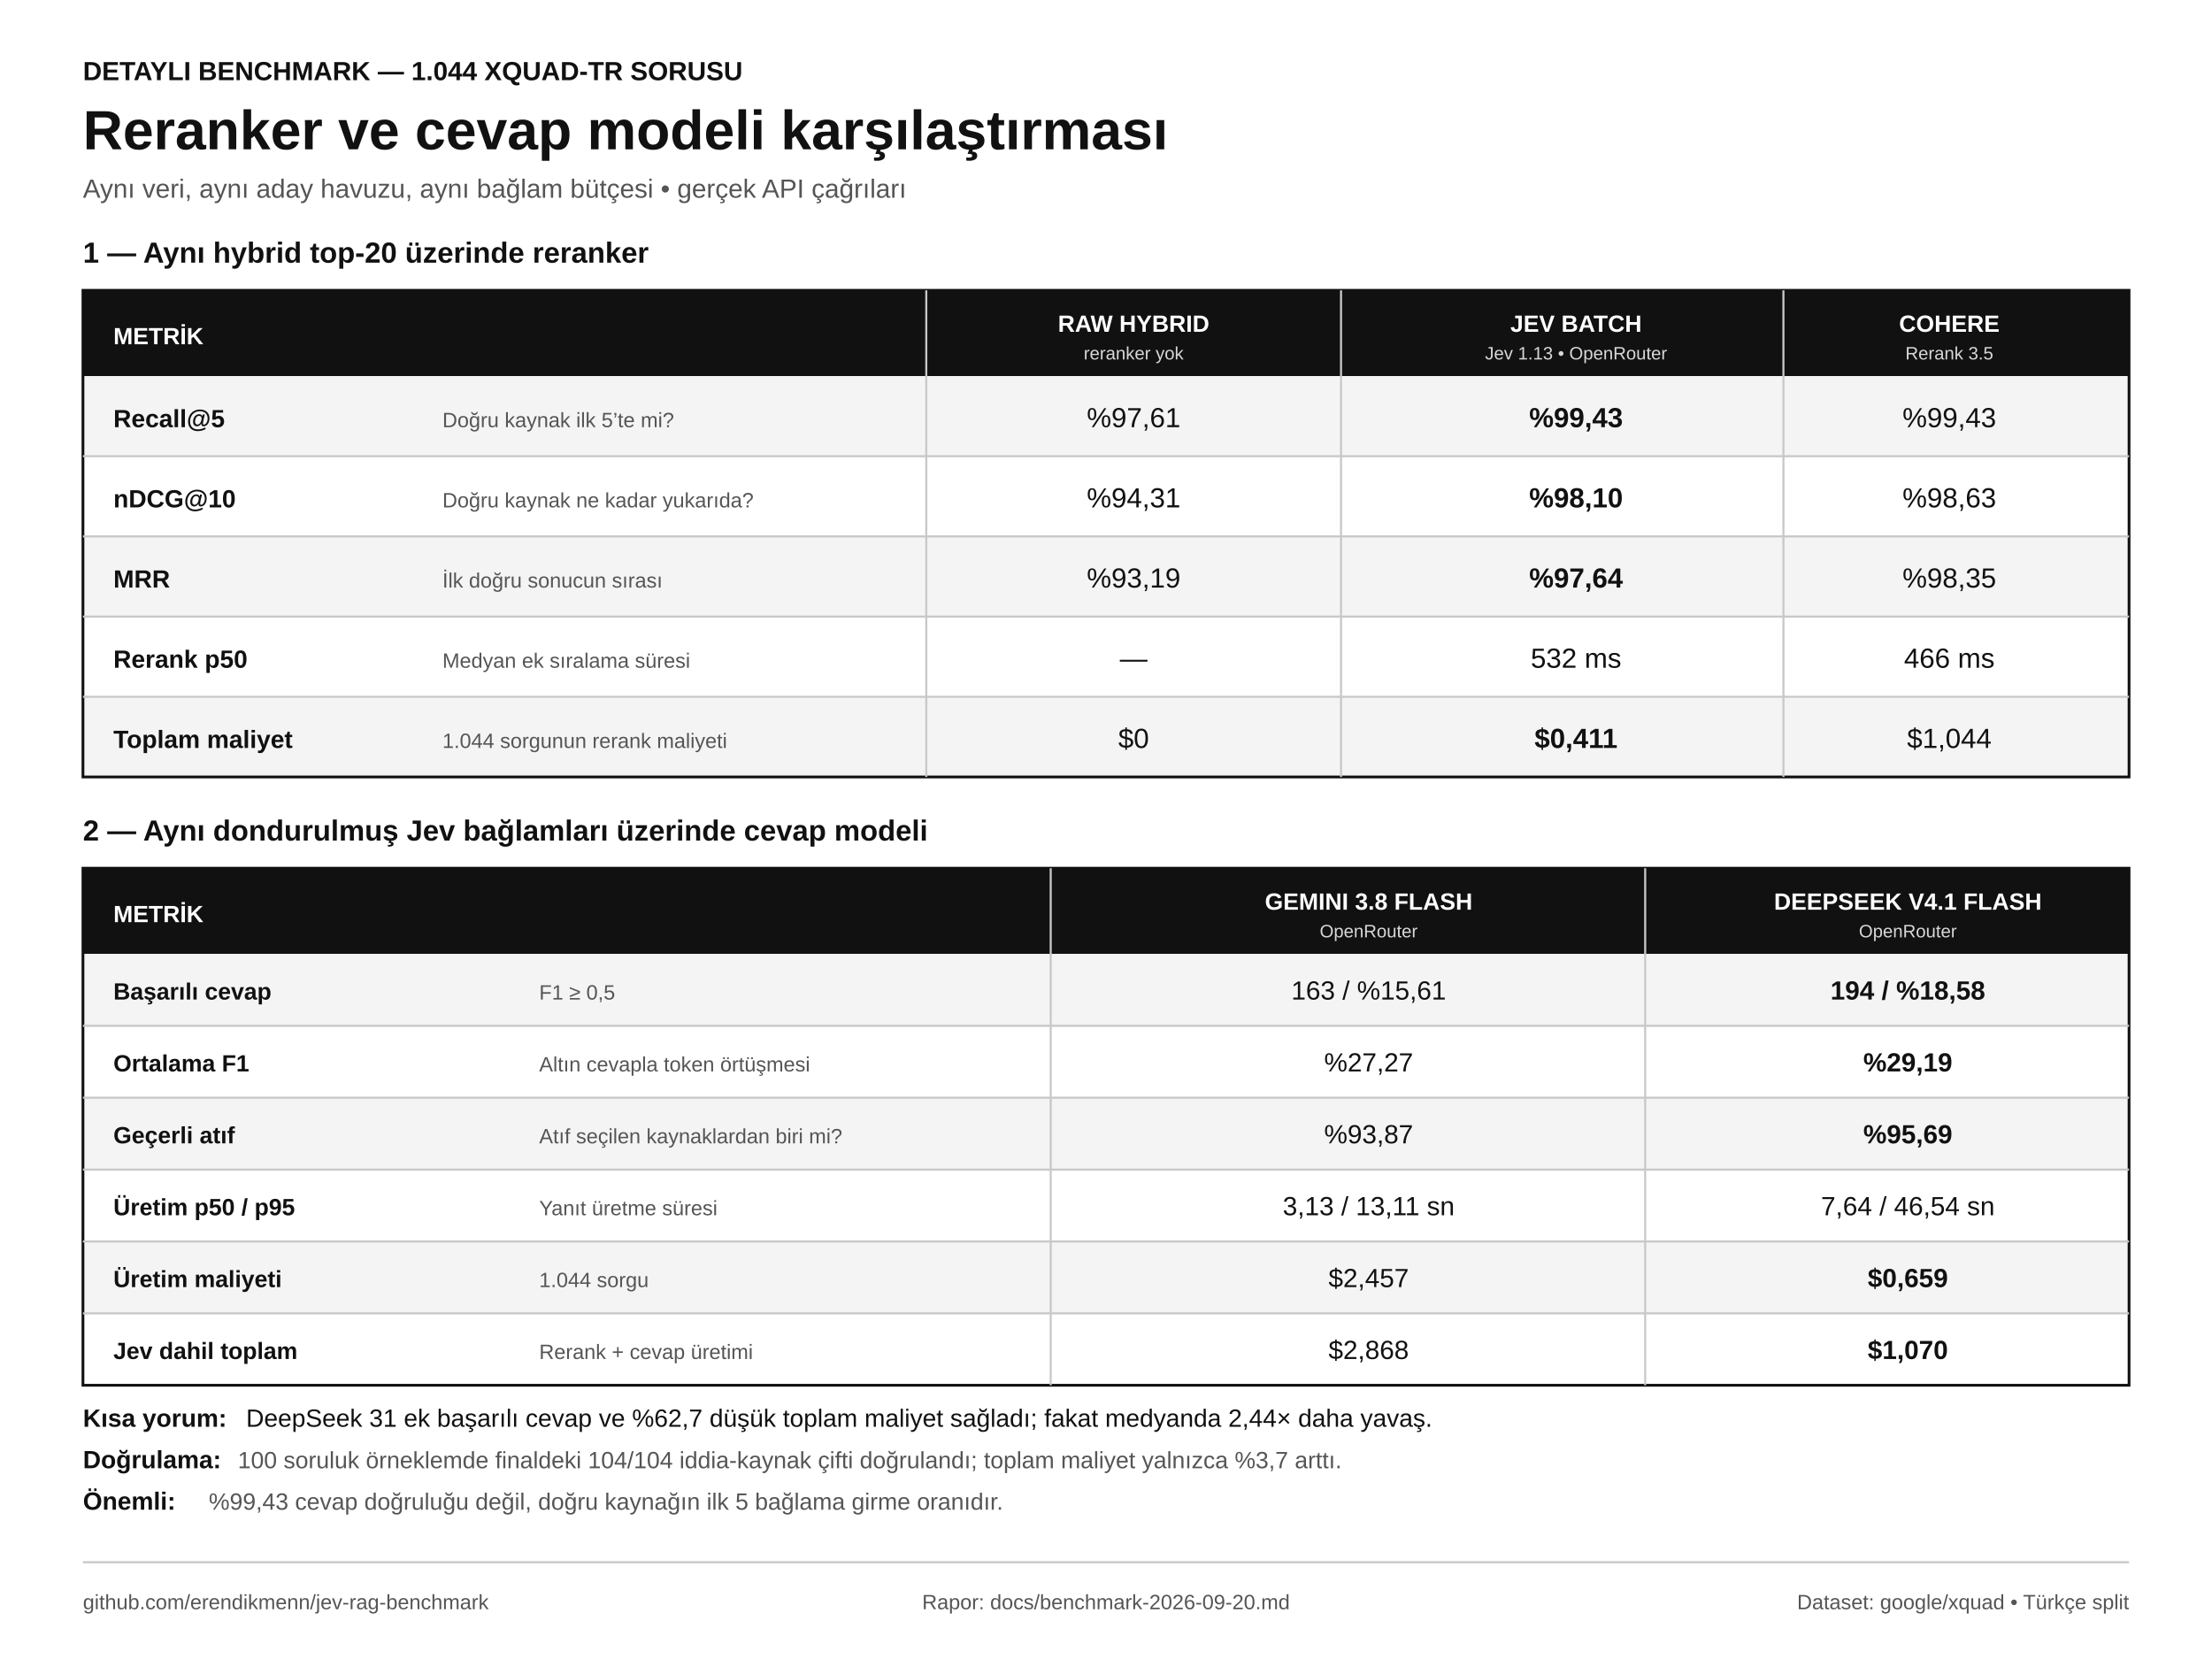
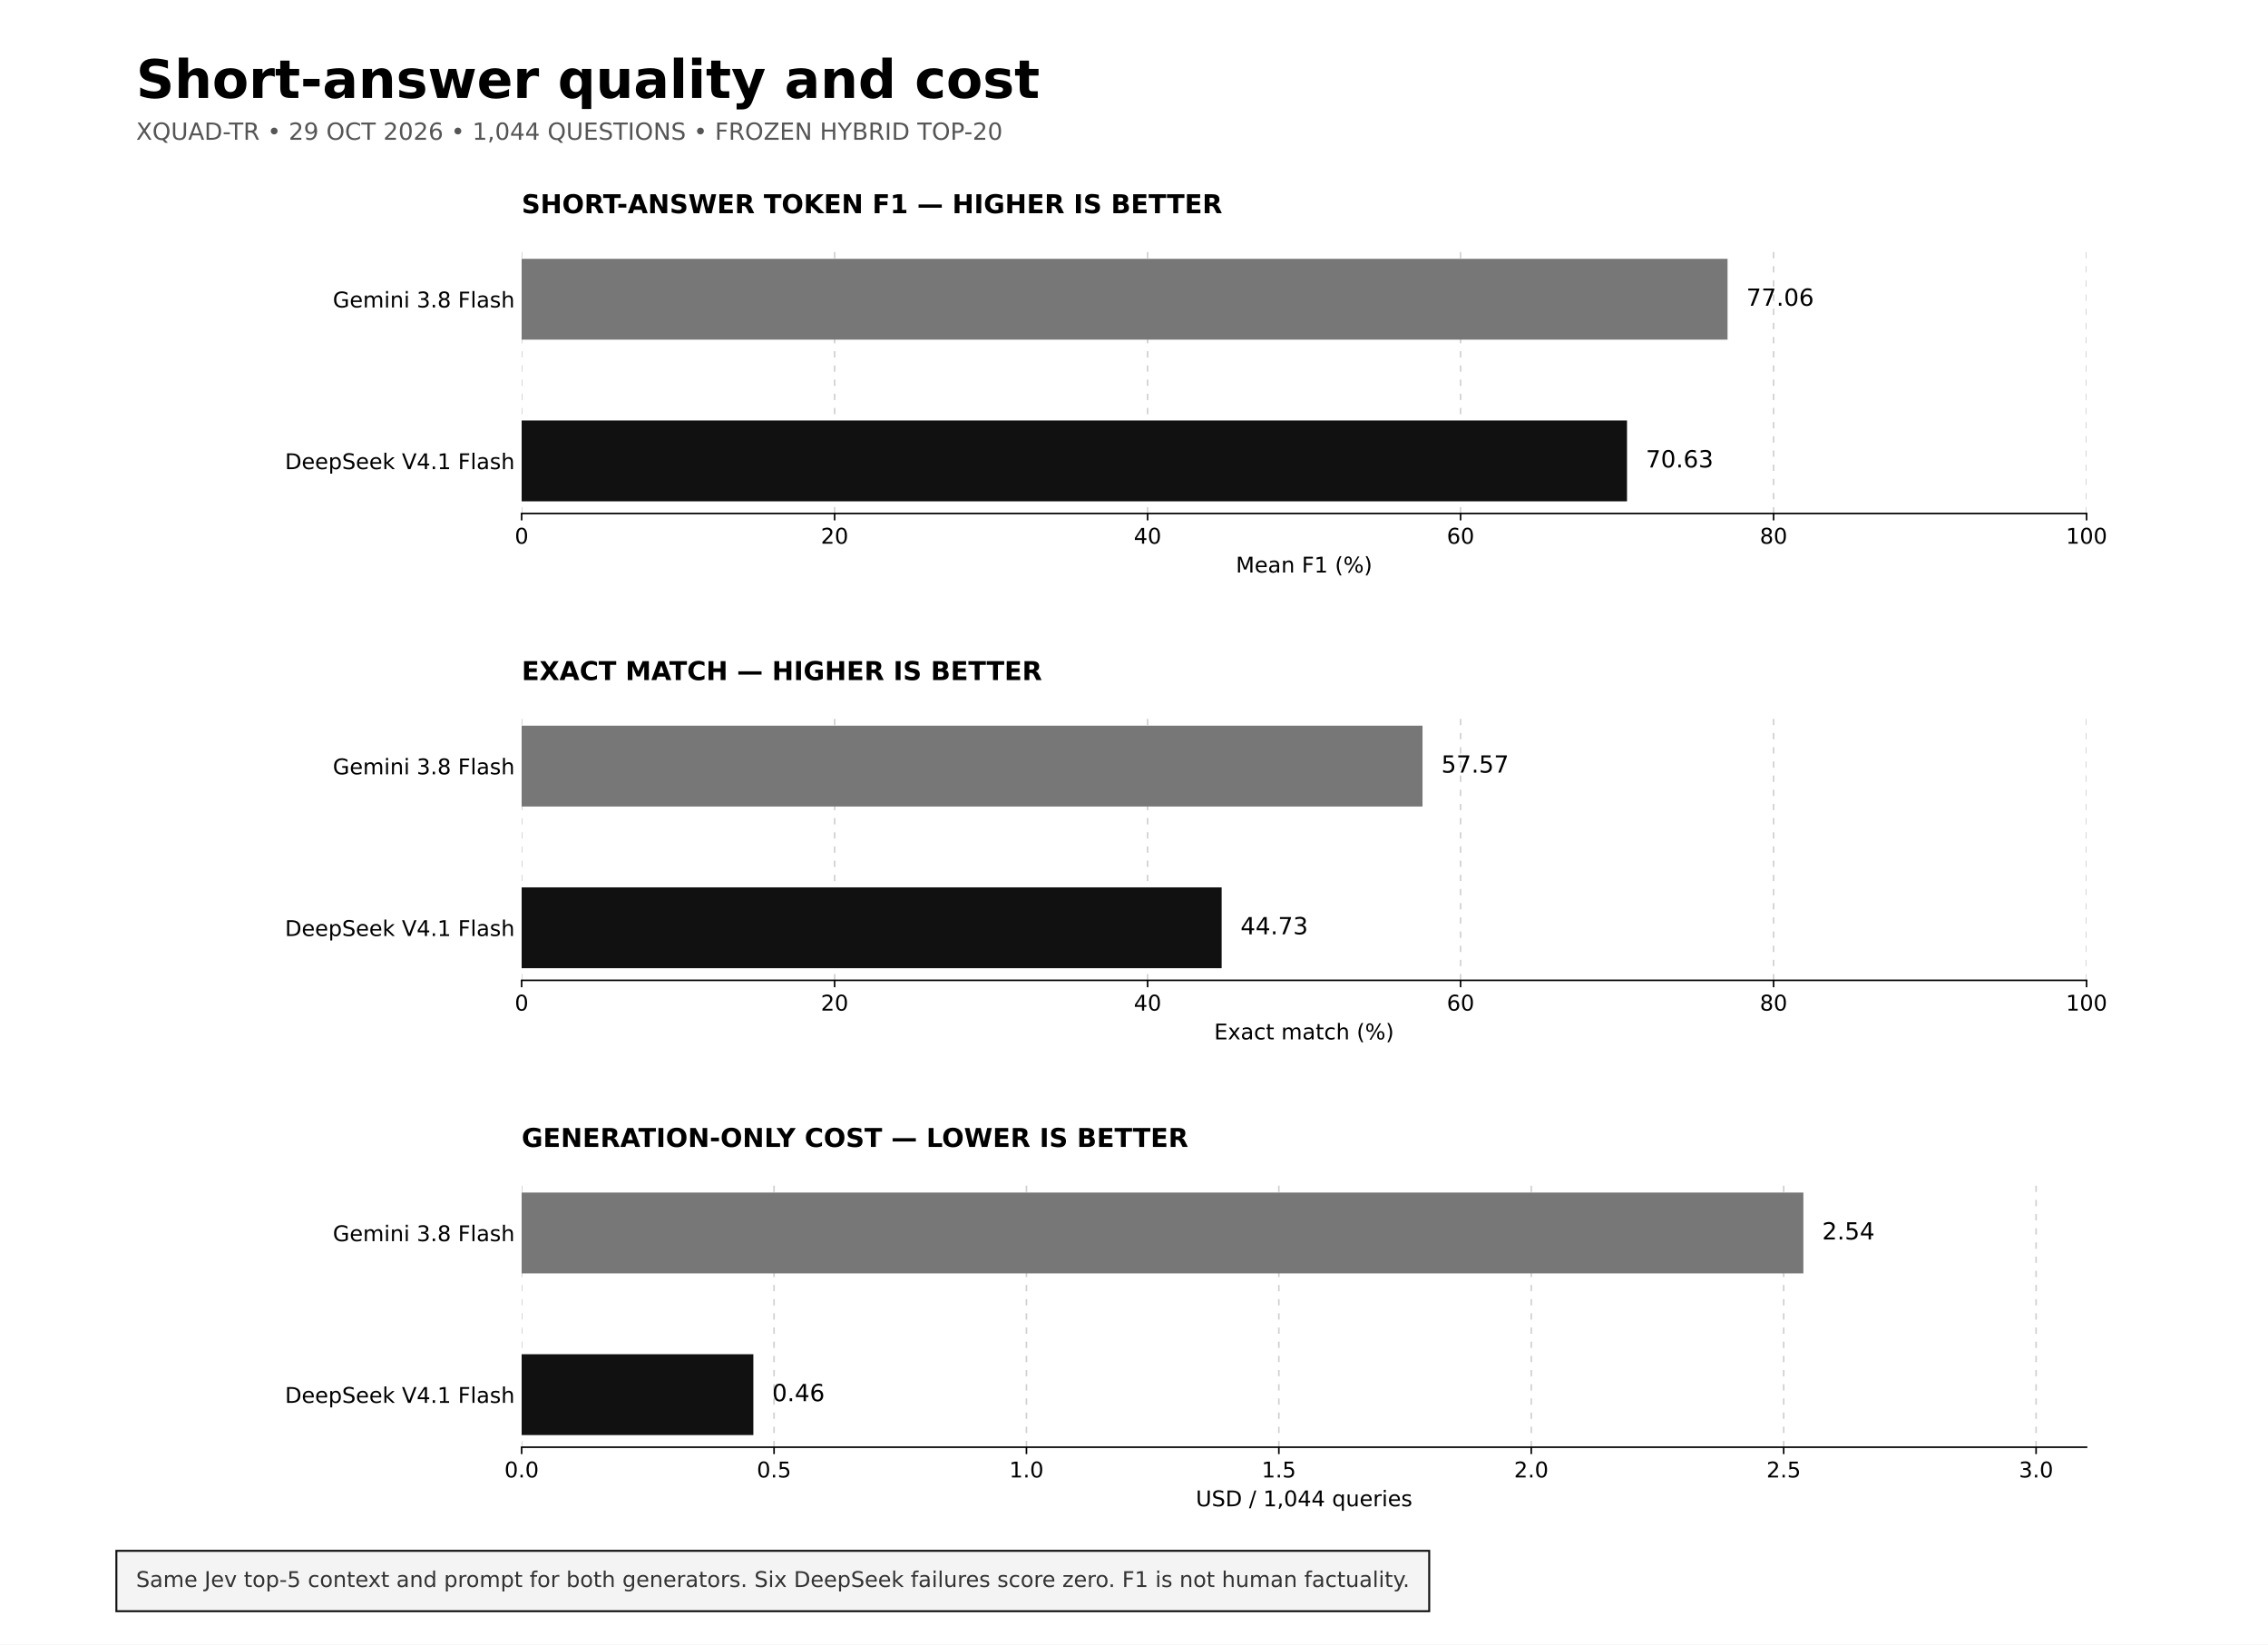
- <svg xmlns="http://www.w3.org/2000/svg" width="1600" height="1200" viewBox="0 0 1600 1200">
-   <style>
-     .t { font-family: Arial, Helvetica, sans-serif; fill: #111; }
-     .muted { fill: #555; }
-     .line { stroke: #c8c8c8; stroke-width: 1.5; }
-     .alt { fill: #f4f4f4; }
-   </style>
-   <rect width="1600" height="1200" fill="#fff" />
-   <g class="t">
-     <text x="60" y="58" font-size="19" font-weight="700">DETAYLI BENCHMARK — 1.044 XQUAD-TR SORUSU</text>
-     <text x="60" y="108" font-size="40" font-weight="700">Reranker ve cevap modeli karşılaştırması</text>
-     <text x="60" y="143" class="muted" font-size="19">Aynı veri, aynı aday havuzu, aynı bağlam bütçesi • gerçek API çağrıları</text>
-     <text x="60" y="190" font-size="21" font-weight="700">1 — Aynı hybrid top-20 üzerinde reranker</text>
-     <g transform="translate(60,210)">
-       <rect width="1480" height="62" fill="#111" />
-       <text x="22" y="39" fill="#fff" font-size="17" font-weight="700">METRİK</text>
-       <text x="760" y="30" fill="#fff" text-anchor="middle" font-size="17" font-weight="700">RAW HYBRID</text>
-       <text x="760" y="50" fill="#d8d8d8" text-anchor="middle" font-size="13">reranker yok</text>
-       <text x="1080" y="30" fill="#fff" text-anchor="middle" font-size="17" font-weight="700">JEV BATCH</text>
-       <text x="1080" y="50" fill="#d8d8d8" text-anchor="middle" font-size="13">Jev 1.13 • OpenRouter</text>
-       <text x="1350" y="30" fill="#fff" text-anchor="middle" font-size="17" font-weight="700">COHERE</text>
-       <text x="1350" y="50" fill="#d8d8d8" text-anchor="middle" font-size="13">Rerank 3.5</text>
-       <rect y="62" width="1480" height="58" class="alt" />
-       <text x="22" y="99" font-size="18" font-weight="700">Recall@5</text>
-       <text x="260" y="99" class="muted" font-size="15">Doğru kaynak ilk 5’te mi?</text>
-       <text x="760" y="99" text-anchor="middle" font-size="20">%97,61</text>
-       <text x="1080" y="99" text-anchor="middle" font-size="20" font-weight="700">%99,43</text>
-       <text x="1350" y="99" text-anchor="middle" font-size="20">%99,43</text>
-       <rect y="120" width="1480" height="58" fill="#fff" />
-       <text x="22" y="157" font-size="18" font-weight="700">nDCG@10</text>
-       <text x="260" y="157" class="muted" font-size="15">Doğru kaynak ne kadar yukarıda?</text>
-       <text x="760" y="157" text-anchor="middle" font-size="20">%94,31</text>
-       <text x="1080" y="157" text-anchor="middle" font-size="20" font-weight="700">%98,10</text>
-       <text x="1350" y="157" text-anchor="middle" font-size="20">%98,63</text>
-       <rect y="178" width="1480" height="58" class="alt" />
-       <text x="22" y="215" font-size="18" font-weight="700">MRR</text>
-       <text x="260" y="215" class="muted" font-size="15">İlk doğru sonucun sırası</text>
-       <text x="760" y="215" text-anchor="middle" font-size="20">%93,19</text>
-       <text x="1080" y="215" text-anchor="middle" font-size="20" font-weight="700">%97,64</text>
-       <text x="1350" y="215" text-anchor="middle" font-size="20">%98,35</text>
-       <rect y="236" width="1480" height="58" fill="#fff" />
-       <text x="22" y="273" font-size="18" font-weight="700">Rerank p50</text>
-       <text x="260" y="273" class="muted" font-size="15">Medyan ek sıralama süresi</text>
-       <text x="760" y="273" text-anchor="middle" font-size="20">—</text>
-       <text x="1080" y="273" text-anchor="middle" font-size="20">532 ms</text>
-       <text x="1350" y="273" text-anchor="middle" font-size="20">466 ms</text>
-       <rect y="294" width="1480" height="58" class="alt" />
-       <text x="22" y="331" font-size="18" font-weight="700">Toplam maliyet</text>
-       <text x="260" y="331" class="muted" font-size="15">1.044 sorgunun rerank maliyeti</text>
-       <text x="760" y="331" text-anchor="middle" font-size="20">$0</text>
-       <text x="1080" y="331" text-anchor="middle" font-size="20" font-weight="700">$0,411</text>
-       <text x="1350" y="331" text-anchor="middle" font-size="20">$1,044</text>
-       <rect width="1480" height="352" fill="none" stroke="#111" stroke-width="2" />
-       <line x1="610" y1="0" x2="610" y2="352" class="line" />
-       <line x1="910" y1="0" x2="910" y2="352" class="line" />
-       <line x1="1230" y1="0" x2="1230" y2="352" class="line" />
-       <line x1="0" y1="120" x2="1480" y2="120" class="line" />
-       <line x1="0" y1="178" x2="1480" y2="178" class="line" />
-       <line x1="0" y1="236" x2="1480" y2="236" class="line" />
-       <line x1="0" y1="294" x2="1480" y2="294" class="line" />
-     </g>
-     <text x="60" y="608" font-size="21" font-weight="700">2 — Aynı dondurulmuş Jev bağlamları üzerinde cevap modeli</text>
-     <g transform="translate(60,628)">
-       <rect width="1480" height="62" fill="#111" />
-       <text x="22" y="39" fill="#fff" font-size="17" font-weight="700">METRİK</text>
-       <text x="930" y="30" fill="#fff" text-anchor="middle" font-size="17" font-weight="700">GEMINI 3.8 FLASH</text>
-       <text x="930" y="50" fill="#d8d8d8" text-anchor="middle" font-size="13">OpenRouter</text>
-       <text x="1320" y="30" fill="#fff" text-anchor="middle" font-size="17" font-weight="700">DEEPSEEK V4.1 FLASH</text>
-       <text x="1320" y="50" fill="#d8d8d8" text-anchor="middle" font-size="13">OpenRouter</text>
-       <rect y="62" width="1480" height="52" class="alt" />
-       <text x="22" y="95" font-size="17" font-weight="700">Başarılı cevap</text>
-       <text x="330" y="95" class="muted" font-size="15">F1 ≥ 0,5</text>
-       <text x="930" y="95" text-anchor="middle" font-size="19">163 / %15,61</text>
-       <text x="1320" y="95" text-anchor="middle" font-size="19" font-weight="700">194 / %18,58</text>
-       <rect y="114" width="1480" height="52" fill="#fff" />
-       <text x="22" y="147" font-size="17" font-weight="700">Ortalama F1</text>
-       <text x="330" y="147" class="muted" font-size="15">Altın cevapla token örtüşmesi</text>
-       <text x="930" y="147" text-anchor="middle" font-size="19">%27,27</text>
-       <text x="1320" y="147" text-anchor="middle" font-size="19" font-weight="700">%29,19</text>
-       <rect y="166" width="1480" height="52" class="alt" />
-       <text x="22" y="199" font-size="17" font-weight="700">Geçerli atıf</text>
-       <text x="330" y="199" class="muted" font-size="15">Atıf seçilen kaynaklardan biri mi?</text>
-       <text x="930" y="199" text-anchor="middle" font-size="19">%93,87</text>
-       <text x="1320" y="199" text-anchor="middle" font-size="19" font-weight="700">%95,69</text>
-       <rect y="218" width="1480" height="52" fill="#fff" />
-       <text x="22" y="251" font-size="17" font-weight="700">Üretim p50 / p95</text>
-       <text x="330" y="251" class="muted" font-size="15">Yanıt üretme süresi</text>
-       <text x="930" y="251" text-anchor="middle" font-size="19">3,13 / 13,11 sn</text>
-       <text x="1320" y="251" text-anchor="middle" font-size="19">7,64 / 46,54 sn</text>
-       <rect y="270" width="1480" height="52" class="alt" />
-       <text x="22" y="303" font-size="17" font-weight="700">Üretim maliyeti</text>
-       <text x="330" y="303" class="muted" font-size="15">1.044 sorgu</text>
-       <text x="930" y="303" text-anchor="middle" font-size="19">$2,457</text>
-       <text x="1320" y="303" text-anchor="middle" font-size="19" font-weight="700">$0,659</text>
-       <rect y="322" width="1480" height="52" fill="#fff" />
-       <text x="22" y="355" font-size="17" font-weight="700">Jev dahil toplam</text>
-       <text x="330" y="355" class="muted" font-size="15">Rerank + cevap üretimi</text>
-       <text x="930" y="355" text-anchor="middle" font-size="19">$2,868</text>
-       <text x="1320" y="355" text-anchor="middle" font-size="19" font-weight="700">$1,070</text>
-       <rect width="1480" height="374" fill="none" stroke="#111" stroke-width="2" />
-       <line x1="700" y1="0" x2="700" y2="374" class="line" />
-       <line x1="1130" y1="0" x2="1130" y2="374" class="line" />
-       <line x1="0" y1="114" x2="1480" y2="114" class="line" />
-       <line x1="0" y1="166" x2="1480" y2="166" class="line" />
-       <line x1="0" y1="218" x2="1480" y2="218" class="line" />
-       <line x1="0" y1="270" x2="1480" y2="270" class="line" />
-       <line x1="0" y1="322" x2="1480" y2="322" class="line" />
-     </g>
-     <g transform="translate(60,1032)">
-       <text x="0" y="0" font-size="18" font-weight="700">Kısa yorum:</text>
-       <text x="118" y="0" font-size="18">DeepSeek 31 ek başarılı cevap ve %62,7 düşük toplam maliyet sağladı; fakat medyanda 2,44× daha yavaş.</text>
-       <text x="0" y="30" font-size="18" font-weight="700">Doğrulama:</text>
-       <text x="112" y="30" class="muted" font-size="17">100 soruluk örneklemde finaldeki 104/104 iddia-kaynak çifti doğrulandı; toplam maliyet yalnızca %3,7 arttı.</text>
-       <text x="0" y="60" font-size="18" font-weight="700">Önemli:</text>
-       <text x="91" y="60" class="muted" font-size="17">%99,43 cevap doğruluğu değil, doğru kaynağın ilk 5 bağlama girme oranıdır.</text>
-     </g>
-     <line x1="60" y1="1130" x2="1540" y2="1130" class="line" />
-     <text x="60" y="1164" class="muted" font-size="15">github.com/erendikmenn/jev-rag-benchmark</text>
-     <text x="800" y="1164" text-anchor="middle" class="muted" font-size="15">Rapor: docs/benchmark-2026-09-20.md</text>
-     <text x="1540" y="1164" text-anchor="end" class="muted" font-size="15">Dataset: google/xquad • Türkçe split</text>
+ <svg xmlns="http://www.w3.org/2000/svg" xmlns:xlink="http://www.w3.org/1999/xlink" width="1152pt" height="835.2pt" viewBox="0 0 1152 835.2" version="1.1">
+   <defs>
+     <style type="text/css">*{stroke-linejoin: round; stroke-linecap: butt}</style>
+   </defs>
+   <g id="figure_1">
+     <g id="patch_1">
+       <path d="M 0 835.2 L 1152 835.2 L 1152 0 L 0 0 z " style="fill: #ffffff" />
+     </g>
+     <g id="axes_1">
+       <g id="patch_2">
+         <path d="M 264.96 260.768 L 1059.84 260.768 L 1059.84 125.28 L 264.96 125.28 z " style="fill: #ffffff" />
+       </g>
+       <g id="matplotlib.axis_1">
+         <g id="xtick_1">
+           <g id="line2d_1">
+             <path d="M 264.96 260.768 L 264.96 125.28 " clip-path="url(#p45918f4091)" style="fill: none; stroke-dasharray: 3.2,4; stroke-dashoffset: 0; stroke: #d0d0d0; stroke-width: 0.8" />
+           </g>
+           <g id="line2d_2">
+             <defs>
+               <path id="m28c843591a" d="M 0 0 L 0 3.5 " style="stroke: #000000; stroke-width: 0.8" />
+             </defs>
+             <g>
+               <use xlink:href="#m28c843591a" x="264.96" y="260.768" style="stroke: #000000; stroke-width: 0.8" />
+             </g>
+           </g>
+           <g id="text_1">
+             <text style="font-size: 11px; font-family: 'DejaVu Sans'; text-anchor: middle" x="264.96" y="276.126" transform="rotate(-0 264.96 276.1263)">0</text>
+           </g>
+         </g>
+         <g id="xtick_2">
+           <g id="line2d_3">
+             <path d="M 423.936 260.768 L 423.936 125.28 " clip-path="url(#p45918f4091)" style="fill: none; stroke-dasharray: 3.2,4; stroke-dashoffset: 0; stroke: #d0d0d0; stroke-width: 0.8" />
+           </g>
+           <g id="line2d_4">
+             <g>
+               <use xlink:href="#m28c843591a" x="423.936" y="260.768" style="stroke: #000000; stroke-width: 0.8" />
+             </g>
+           </g>
+           <g id="text_2">
+             <text style="font-size: 11px; font-family: 'DejaVu Sans'; text-anchor: middle" x="423.936" y="276.126" transform="rotate(-0 423.936 276.1263)">20</text>
+           </g>
+         </g>
+         <g id="xtick_3">
+           <g id="line2d_5">
+             <path d="M 582.912 260.768 L 582.912 125.28 " clip-path="url(#p45918f4091)" style="fill: none; stroke-dasharray: 3.2,4; stroke-dashoffset: 0; stroke: #d0d0d0; stroke-width: 0.8" />
+           </g>
+           <g id="line2d_6">
+             <g>
+               <use xlink:href="#m28c843591a" x="582.912" y="260.768" style="stroke: #000000; stroke-width: 0.8" />
+             </g>
+           </g>
+           <g id="text_3">
+             <text style="font-size: 11px; font-family: 'DejaVu Sans'; text-anchor: middle" x="582.912" y="276.126" transform="rotate(-0 582.912 276.1263)">40</text>
+           </g>
+         </g>
+         <g id="xtick_4">
+           <g id="line2d_7">
+             <path d="M 741.888 260.768 L 741.888 125.28 " clip-path="url(#p45918f4091)" style="fill: none; stroke-dasharray: 3.2,4; stroke-dashoffset: 0; stroke: #d0d0d0; stroke-width: 0.8" />
+           </g>
+           <g id="line2d_8">
+             <g>
+               <use xlink:href="#m28c843591a" x="741.888" y="260.768" style="stroke: #000000; stroke-width: 0.8" />
+             </g>
+           </g>
+           <g id="text_4">
+             <text style="font-size: 11px; font-family: 'DejaVu Sans'; text-anchor: middle" x="741.888" y="276.126" transform="rotate(-0 741.888 276.1263)">60</text>
+           </g>
+         </g>
+         <g id="xtick_5">
+           <g id="line2d_9">
+             <path d="M 900.864 260.768 L 900.864 125.28 " clip-path="url(#p45918f4091)" style="fill: none; stroke-dasharray: 3.2,4; stroke-dashoffset: 0; stroke: #d0d0d0; stroke-width: 0.8" />
+           </g>
+           <g id="line2d_10">
+             <g>
+               <use xlink:href="#m28c843591a" x="900.864" y="260.768" style="stroke: #000000; stroke-width: 0.8" />
+             </g>
+           </g>
+           <g id="text_5">
+             <text style="font-size: 11px; font-family: 'DejaVu Sans'; text-anchor: middle" x="900.864" y="276.126" transform="rotate(-0 900.864 276.1263)">80</text>
+           </g>
+         </g>
+         <g id="xtick_6">
+           <g id="line2d_11">
+             <path d="M 1059.84 260.768 L 1059.84 125.28 " clip-path="url(#p45918f4091)" style="fill: none; stroke-dasharray: 3.2,4; stroke-dashoffset: 0; stroke: #d0d0d0; stroke-width: 0.8" />
+           </g>
+           <g id="line2d_12">
+             <g>
+               <use xlink:href="#m28c843591a" x="1059.84" y="260.768" style="stroke: #000000; stroke-width: 0.8" />
+             </g>
+           </g>
+           <g id="text_6">
+             <text style="font-size: 11px; font-family: 'DejaVu Sans'; text-anchor: middle" x="1059.84" y="276.126" transform="rotate(-0 1059.84 276.1263)">100</text>
+           </g>
+         </g>
+         <g id="text_7">
+           <text style="font-size: 11px; font-family: 'DejaVu Sans'; text-anchor: middle" x="662.4" y="290.772" transform="rotate(-0 662.4 290.7722)">Mean F1 (%)</text>
+         </g>
+       </g>
+       <g id="matplotlib.axis_2">
+         <g id="ytick_1">
+           <g id="line2d_13" />
+           <g id="text_8">
+             <text style="font-size: 11px; font-family: 'DejaVu Sans'; text-anchor: end" x="261.46" y="156.146" transform="rotate(-0 261.46 156.1462)">Gemini 3.8 Flash</text>
+           </g>
+         </g>
+         <g id="ytick_2">
+           <g id="line2d_14" />
+           <g id="text_9">
+             <text style="font-size: 11px; font-family: 'DejaVu Sans'; text-anchor: end" x="261.46" y="238.26" transform="rotate(-0 261.46 238.2601)">DeepSeek V4.1 Flash</text>
+           </g>
+         </g>
+       </g>
+       <g id="patch_3">
+         <path d="M 264.96 131.439 L 877.481 131.439 L 877.481 172.496 L 264.96 172.496 z " clip-path="url(#p45918f4091)" style="fill: #777777" />
+       </g>
+       <g id="patch_4">
+         <path d="M 264.96 213.552 L 826.418 213.552 L 826.418 254.609 L 264.96 254.609 z " clip-path="url(#p45918f4091)" style="fill: #111111" />
+       </g>
+       <g id="patch_5">
+         <path d="M 264.96 260.768 L 1059.84 260.768 " style="fill: none; stroke: #000000; stroke-width: 0.8; stroke-linejoin: miter; stroke-linecap: square" />
+       </g>
+       <g id="text_10">
+         <text style="font-size: 12px; font-family: 'DejaVu Sans'; text-anchor: start" x="887.019" y="155.278" transform="rotate(-0 887.0191 155.2783)">77.06</text>
+       </g>
+       <g id="text_11">
+         <text style="font-size: 12px; font-family: 'DejaVu Sans'; text-anchor: start" x="835.957" y="237.392" transform="rotate(-0 835.9565 237.3922)">70.63</text>
+       </g>
+       <g id="text_12">
+         <text style="font-weight: 700; font-size: 13.2px; font-family: 'DejaVu Sans'; text-anchor: start" x="264.96" y="108.28" transform="rotate(-0 264.96 108.28)">SHORT-ANSWER TOKEN F1 — HIGHER IS BETTER</text>
+       </g>
+     </g>
+     <g id="axes_2">
+       <g id="patch_6">
+         <path d="M 264.96 497.872 L 1059.84 497.872 L 1059.84 362.384 L 264.96 362.384 z " style="fill: #ffffff" />
+       </g>
+       <g id="matplotlib.axis_3">
+         <g id="xtick_7">
+           <g id="line2d_15">
+             <path d="M 264.96 497.872 L 264.96 362.384 " clip-path="url(#p9678385b44)" style="fill: none; stroke-dasharray: 3.2,4; stroke-dashoffset: 0; stroke: #d0d0d0; stroke-width: 0.8" />
+           </g>
+           <g id="line2d_16">
+             <g>
+               <use xlink:href="#m28c843591a" x="264.96" y="497.872" style="stroke: #000000; stroke-width: 0.8" />
+             </g>
+           </g>
+           <g id="text_13">
+             <text style="font-size: 11px; font-family: 'DejaVu Sans'; text-anchor: middle" x="264.96" y="513.23" transform="rotate(-0 264.96 513.2303)">0</text>
+           </g>
+         </g>
+         <g id="xtick_8">
+           <g id="line2d_17">
+             <path d="M 423.936 497.872 L 423.936 362.384 " clip-path="url(#p9678385b44)" style="fill: none; stroke-dasharray: 3.2,4; stroke-dashoffset: 0; stroke: #d0d0d0; stroke-width: 0.8" />
+           </g>
+           <g id="line2d_18">
+             <g>
+               <use xlink:href="#m28c843591a" x="423.936" y="497.872" style="stroke: #000000; stroke-width: 0.8" />
+             </g>
+           </g>
+           <g id="text_14">
+             <text style="font-size: 11px; font-family: 'DejaVu Sans'; text-anchor: middle" x="423.936" y="513.23" transform="rotate(-0 423.936 513.2303)">20</text>
+           </g>
+         </g>
+         <g id="xtick_9">
+           <g id="line2d_19">
+             <path d="M 582.912 497.872 L 582.912 362.384 " clip-path="url(#p9678385b44)" style="fill: none; stroke-dasharray: 3.2,4; stroke-dashoffset: 0; stroke: #d0d0d0; stroke-width: 0.8" />
+           </g>
+           <g id="line2d_20">
+             <g>
+               <use xlink:href="#m28c843591a" x="582.912" y="497.872" style="stroke: #000000; stroke-width: 0.8" />
+             </g>
+           </g>
+           <g id="text_15">
+             <text style="font-size: 11px; font-family: 'DejaVu Sans'; text-anchor: middle" x="582.912" y="513.23" transform="rotate(-0 582.912 513.2303)">40</text>
+           </g>
+         </g>
+         <g id="xtick_10">
+           <g id="line2d_21">
+             <path d="M 741.888 497.872 L 741.888 362.384 " clip-path="url(#p9678385b44)" style="fill: none; stroke-dasharray: 3.2,4; stroke-dashoffset: 0; stroke: #d0d0d0; stroke-width: 0.8" />
+           </g>
+           <g id="line2d_22">
+             <g>
+               <use xlink:href="#m28c843591a" x="741.888" y="497.872" style="stroke: #000000; stroke-width: 0.8" />
+             </g>
+           </g>
+           <g id="text_16">
+             <text style="font-size: 11px; font-family: 'DejaVu Sans'; text-anchor: middle" x="741.888" y="513.23" transform="rotate(-0 741.888 513.2303)">60</text>
+           </g>
+         </g>
+         <g id="xtick_11">
+           <g id="line2d_23">
+             <path d="M 900.864 497.872 L 900.864 362.384 " clip-path="url(#p9678385b44)" style="fill: none; stroke-dasharray: 3.2,4; stroke-dashoffset: 0; stroke: #d0d0d0; stroke-width: 0.8" />
+           </g>
+           <g id="line2d_24">
+             <g>
+               <use xlink:href="#m28c843591a" x="900.864" y="497.872" style="stroke: #000000; stroke-width: 0.8" />
+             </g>
+           </g>
+           <g id="text_17">
+             <text style="font-size: 11px; font-family: 'DejaVu Sans'; text-anchor: middle" x="900.864" y="513.23" transform="rotate(-0 900.864 513.2303)">80</text>
+           </g>
+         </g>
+         <g id="xtick_12">
+           <g id="line2d_25">
+             <path d="M 1059.84 497.872 L 1059.84 362.384 " clip-path="url(#p9678385b44)" style="fill: none; stroke-dasharray: 3.2,4; stroke-dashoffset: 0; stroke: #d0d0d0; stroke-width: 0.8" />
+           </g>
+           <g id="line2d_26">
+             <g>
+               <use xlink:href="#m28c843591a" x="1059.84" y="497.872" style="stroke: #000000; stroke-width: 0.8" />
+             </g>
+           </g>
+           <g id="text_18">
+             <text style="font-size: 11px; font-family: 'DejaVu Sans'; text-anchor: middle" x="1059.84" y="513.23" transform="rotate(-0 1059.84 513.2303)">100</text>
+           </g>
+         </g>
+         <g id="text_19">
+           <text style="font-size: 11px; font-family: 'DejaVu Sans'; text-anchor: middle" x="662.4" y="527.876" transform="rotate(-0 662.4 527.8762)">Exact match (%)</text>
+         </g>
+       </g>
+       <g id="matplotlib.axis_4">
+         <g id="ytick_3">
+           <g id="line2d_27" />
+           <g id="text_20">
+             <text style="font-size: 11px; font-family: 'DejaVu Sans'; text-anchor: end" x="261.46" y="393.25" transform="rotate(-0 261.46 393.2502)">Gemini 3.8 Flash</text>
+           </g>
+         </g>
+         <g id="ytick_4">
+           <g id="line2d_28" />
+           <g id="text_21">
+             <text style="font-size: 11px; font-family: 'DejaVu Sans'; text-anchor: end" x="261.46" y="475.364" transform="rotate(-0 261.46 475.3641)">DeepSeek V4.1 Flash</text>
+           </g>
+         </g>
+       </g>
+       <g id="patch_7">
+         <path d="M 264.96 368.543 L 722.549 368.543 L 722.549 409.6 L 264.96 409.6 z " clip-path="url(#p9678385b44)" style="fill: #777777" />
+       </g>
+       <g id="patch_8">
+         <path d="M 264.96 450.656 L 620.524 450.656 L 620.524 491.713 L 264.96 491.713 z " clip-path="url(#p9678385b44)" style="fill: #111111" />
+       </g>
+       <g id="patch_9">
+         <path d="M 264.96 497.872 L 1059.84 497.872 " style="fill: none; stroke: #000000; stroke-width: 0.8; stroke-linejoin: miter; stroke-linecap: square" />
+       </g>
+       <g id="text_22">
+         <text style="font-size: 12px; font-family: 'DejaVu Sans'; text-anchor: start" x="732.088" y="392.382" transform="rotate(-0 732.0875 392.3823)">57.57</text>
+       </g>
+       <g id="text_23">
+         <text style="font-size: 12px; font-family: 'DejaVu Sans'; text-anchor: start" x="630.063" y="474.496" transform="rotate(-0 630.0627 474.4962)">44.73</text>
+       </g>
+       <g id="text_24">
+         <text style="font-weight: 700; font-size: 13.2px; font-family: 'DejaVu Sans'; text-anchor: start" x="264.96" y="345.384" transform="rotate(-0 264.96 345.384)">EXACT MATCH — HIGHER IS BETTER</text>
+       </g>
+     </g>
+     <g id="axes_3">
+       <g id="patch_10">
+         <path d="M 264.96 734.976 L 1059.84 734.976 L 1059.84 599.488 L 264.96 599.488 z " style="fill: #ffffff" />
+       </g>
+       <g id="matplotlib.axis_5">
+         <g id="xtick_13">
+           <g id="line2d_29">
+             <path d="M 264.96 734.976 L 264.96 599.488 " clip-path="url(#pdf29f739b0)" style="fill: none; stroke-dasharray: 3.2,4; stroke-dashoffset: 0; stroke: #d0d0d0; stroke-width: 0.8" />
+           </g>
+           <g id="line2d_30">
+             <g>
+               <use xlink:href="#m28c843591a" x="264.96" y="734.976" style="stroke: #000000; stroke-width: 0.8" />
+             </g>
+           </g>
+           <g id="text_25">
+             <text style="font-size: 11px; font-family: 'DejaVu Sans'; text-anchor: middle" x="264.96" y="750.334" transform="rotate(-0 264.96 750.3343)">0.0</text>
+           </g>
+         </g>
+         <g id="xtick_14">
+           <g id="line2d_31">
+             <path d="M 393.166 734.976 L 393.166 599.488 " clip-path="url(#pdf29f739b0)" style="fill: none; stroke-dasharray: 3.2,4; stroke-dashoffset: 0; stroke: #d0d0d0; stroke-width: 0.8" />
+           </g>
+           <g id="line2d_32">
+             <g>
+               <use xlink:href="#m28c843591a" x="393.166" y="734.976" style="stroke: #000000; stroke-width: 0.8" />
+             </g>
+           </g>
+           <g id="text_26">
+             <text style="font-size: 11px; font-family: 'DejaVu Sans'; text-anchor: middle" x="393.166" y="750.334" transform="rotate(-0 393.1665 750.3343)">0.5</text>
+           </g>
+         </g>
+         <g id="xtick_15">
+           <g id="line2d_33">
+             <path d="M 521.373 734.976 L 521.373 599.488 " clip-path="url(#pdf29f739b0)" style="fill: none; stroke-dasharray: 3.2,4; stroke-dashoffset: 0; stroke: #d0d0d0; stroke-width: 0.8" />
+           </g>
+           <g id="line2d_34">
+             <g>
+               <use xlink:href="#m28c843591a" x="521.373" y="734.976" style="stroke: #000000; stroke-width: 0.8" />
+             </g>
+           </g>
+           <g id="text_27">
+             <text style="font-size: 11px; font-family: 'DejaVu Sans'; text-anchor: middle" x="521.373" y="750.334" transform="rotate(-0 521.3729 750.3343)">1.0</text>
+           </g>
+         </g>
+         <g id="xtick_16">
+           <g id="line2d_35">
+             <path d="M 649.579 734.976 L 649.579 599.488 " clip-path="url(#pdf29f739b0)" style="fill: none; stroke-dasharray: 3.2,4; stroke-dashoffset: 0; stroke: #d0d0d0; stroke-width: 0.8" />
+           </g>
+           <g id="line2d_36">
+             <g>
+               <use xlink:href="#m28c843591a" x="649.579" y="734.976" style="stroke: #000000; stroke-width: 0.8" />
+             </g>
+           </g>
+           <g id="text_28">
+             <text style="font-size: 11px; font-family: 'DejaVu Sans'; text-anchor: middle" x="649.579" y="750.334" transform="rotate(-0 649.5794 750.3343)">1.5</text>
+           </g>
+         </g>
+         <g id="xtick_17">
+           <g id="line2d_37">
+             <path d="M 777.786 734.976 L 777.786 599.488 " clip-path="url(#pdf29f739b0)" style="fill: none; stroke-dasharray: 3.2,4; stroke-dashoffset: 0; stroke: #d0d0d0; stroke-width: 0.8" />
+           </g>
+           <g id="line2d_38">
+             <g>
+               <use xlink:href="#m28c843591a" x="777.786" y="734.976" style="stroke: #000000; stroke-width: 0.8" />
+             </g>
+           </g>
+           <g id="text_29">
+             <text style="font-size: 11px; font-family: 'DejaVu Sans'; text-anchor: middle" x="777.786" y="750.334" transform="rotate(-0 777.7858 750.3343)">2.0</text>
+           </g>
+         </g>
+         <g id="xtick_18">
+           <g id="line2d_39">
+             <path d="M 905.992 734.976 L 905.992 599.488 " clip-path="url(#pdf29f739b0)" style="fill: none; stroke-dasharray: 3.2,4; stroke-dashoffset: 0; stroke: #d0d0d0; stroke-width: 0.8" />
+           </g>
+           <g id="line2d_40">
+             <g>
+               <use xlink:href="#m28c843591a" x="905.992" y="734.976" style="stroke: #000000; stroke-width: 0.8" />
+             </g>
+           </g>
+           <g id="text_30">
+             <text style="font-size: 11px; font-family: 'DejaVu Sans'; text-anchor: middle" x="905.992" y="750.334" transform="rotate(-0 905.9923 750.3343)">2.5</text>
+           </g>
+         </g>
+         <g id="xtick_19">
+           <g id="line2d_41">
+             <path d="M 1034.199 734.976 L 1034.199 599.488 " clip-path="url(#pdf29f739b0)" style="fill: none; stroke-dasharray: 3.2,4; stroke-dashoffset: 0; stroke: #d0d0d0; stroke-width: 0.8" />
+           </g>
+           <g id="line2d_42">
+             <g>
+               <use xlink:href="#m28c843591a" x="1034.199" y="734.976" style="stroke: #000000; stroke-width: 0.8" />
+             </g>
+           </g>
+           <g id="text_31">
+             <text style="font-size: 11px; font-family: 'DejaVu Sans'; text-anchor: middle" x="1034.199" y="750.334" transform="rotate(-0 1034.199 750.3343)">3.0</text>
+           </g>
+         </g>
+         <g id="text_32">
+           <text style="font-size: 11px; font-family: 'DejaVu Sans'; text-anchor: middle" x="662.4" y="764.98" transform="rotate(-0 662.4 764.9802)">USD / 1,044 queries</text>
+         </g>
+       </g>
+       <g id="matplotlib.axis_6">
+         <g id="ytick_5">
+           <g id="line2d_43" />
+           <g id="text_33">
+             <text style="font-size: 11px; font-family: 'DejaVu Sans'; text-anchor: end" x="261.46" y="630.354" transform="rotate(-0 261.46 630.3542)">Gemini 3.8 Flash</text>
+           </g>
+         </g>
+         <g id="ytick_6">
+           <g id="line2d_44" />
+           <g id="text_34">
+             <text style="font-size: 11px; font-family: 'DejaVu Sans'; text-anchor: end" x="261.46" y="712.468" transform="rotate(-0 261.46 712.4681)">DeepSeek V4.1 Flash</text>
+           </g>
+         </g>
+       </g>
+       <g id="patch_11">
+         <path d="M 264.96 605.647 L 915.999 605.647 L 915.999 646.704 L 264.96 646.704 z " clip-path="url(#pdf29f739b0)" style="fill: #777777" />
+       </g>
+       <g id="patch_12">
+         <path d="M 264.96 687.76 L 382.658 687.76 L 382.658 728.817 L 264.96 728.817 z " clip-path="url(#pdf29f739b0)" style="fill: #111111" />
+       </g>
+       <g id="patch_13">
+         <path d="M 264.96 734.976 L 1059.84 734.976 " style="fill: none; stroke: #000000; stroke-width: 0.8; stroke-linejoin: miter; stroke-linecap: square" />
+       </g>
+       <g id="text_35">
+         <text style="font-size: 12px; font-family: 'DejaVu Sans'; text-anchor: start" x="925.537" y="629.486" transform="rotate(-0 925.5374 629.4863)">2.54</text>
+       </g>
+       <g id="text_36">
+         <text style="font-size: 12px; font-family: 'DejaVu Sans'; text-anchor: start" x="392.197" y="711.6" transform="rotate(-0 392.1969 711.6002)">0.46</text>
+       </g>
+       <g id="text_37">
+         <text style="font-weight: 700; font-size: 13.2px; font-family: 'DejaVu Sans'; text-anchor: start" x="264.96" y="582.488" transform="rotate(-0 264.96 582.488)">GENERATION-ONLY COST — LOWER IS BETTER</text>
+       </g>
+     </g>
+     <g id="text_38">
+       <text style="font-weight: 700; font-size: 27px; font-family: 'DejaVu Sans'; text-anchor: start" x="69.12" y="49.748" transform="rotate(-0 69.12 49.74778)">Short-answer quality and cost</text>
+     </g>
+     <g id="text_39">
+       <text style="font-size: 12px; font-family: 'DejaVu Sans'; text-anchor: start; fill: #555555" x="69.12" y="70.992" transform="rotate(-0 69.12 70.992)">XQUAD-TR  •  29 OCT 2026  •  1,044 QUESTIONS  •  FROZEN HYBRID TOP-20</text>
+     </g>
+     <g id="text_40">
+       <g id="patch_14">
+         <path d="M 59.11 818.266 L 725.952 818.266 L 725.952 787.6 L 59.11 787.6 z " style="fill: #f4f4f4; stroke: #111111; stroke-linejoin: miter" />
+       </g>
+       <text style="font-size: 11px; font-family: 'DejaVu Sans'; text-anchor: start; fill: #333333" x="69.12" y="805.968" transform="rotate(-0 69.12 805.968)">Same Jev top-5 context and prompt for both generators. Six DeepSeek failures score zero. F1 is not human factuality.</text>
+     </g>
  </g>
+   <defs>
+     <clipPath id="p45918f4091">
+       <rect x="264.96" y="125.28" width="794.88" height="135.488" />
+     </clipPath>
+     <clipPath id="p9678385b44">
+       <rect x="264.96" y="362.384" width="794.88" height="135.488" />
+     </clipPath>
+     <clipPath id="pdf29f739b0">
+       <rect x="264.96" y="599.488" width="794.88" height="135.488" />
+     </clipPath>
+   </defs>
</svg>
